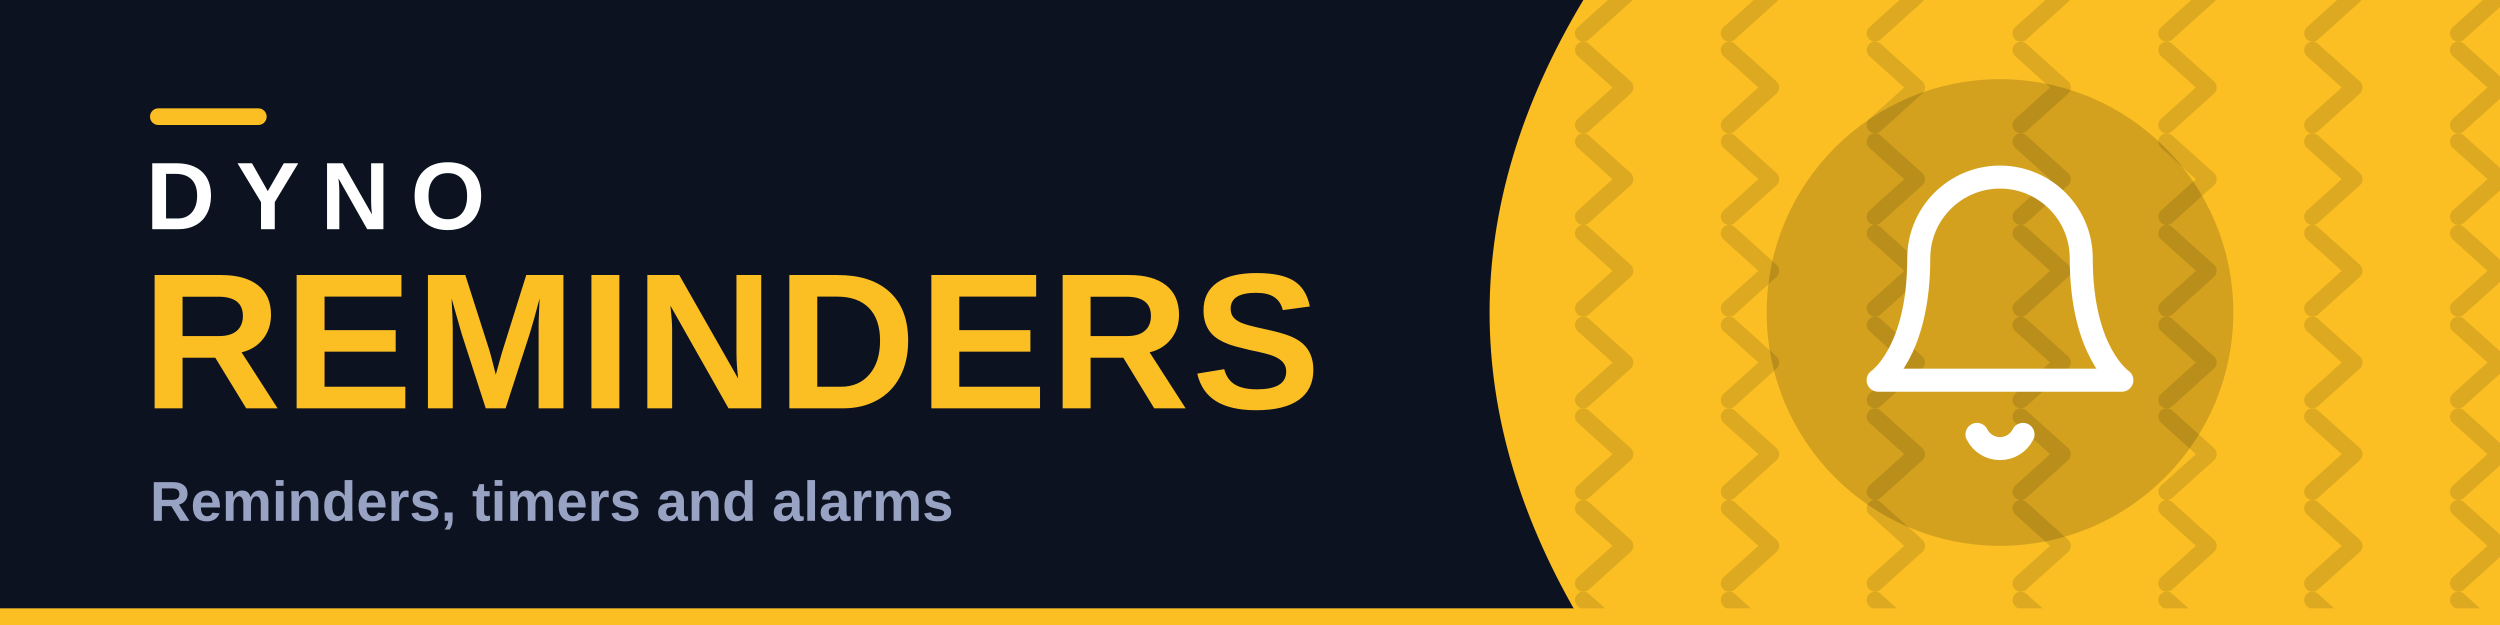
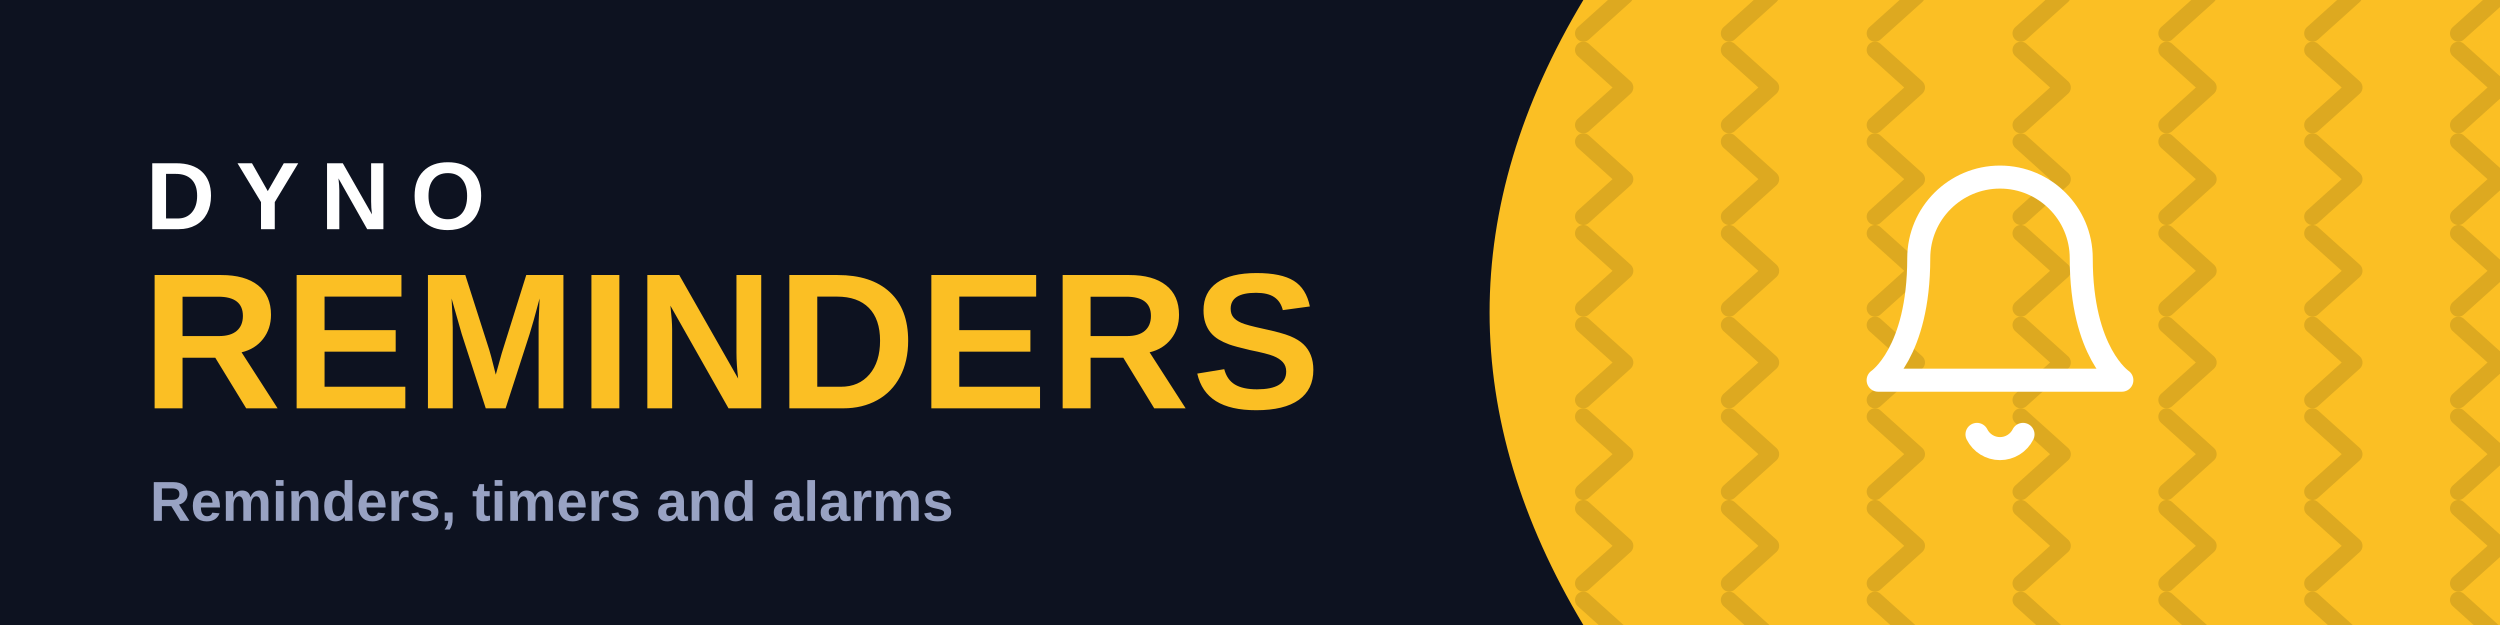
<svg xmlns="http://www.w3.org/2000/svg" width="1200" height="300" viewBox="0 0 1200 300">
  <defs>
    <clipPath id="slab">
      <path d="M760 0H1200V300H760C700 200 700 100 760 0Z" />
    </clipPath>
  </defs>
  <rect width="1200" height="300" fill="#0d1220" />
  <path d="M760 0H1200V300H760C700 200 700 100 760 0Z" fill="#fbbf24" />
  <g clip-path="url(#slab)">
    <g fill="none" stroke="#000" stroke-width="8" stroke-linecap="round" stroke-linejoin="round" opacity=".12">
      <path d="M690 -20l20 18-20 18" />
      <path d="M760 -20l20 18-20 18" />
      <path d="M830 -20l20 18-20 18" />
      <path d="M900 -20l20 18-20 18" />
      <path d="M970 -20l20 18-20 18" />
      <path d="M1040 -20l20 18-20 18" />
      <path d="M1110 -20l20 18-20 18" />
      <path d="M1180 -20l20 18-20 18" />
      <path d="M690 24l20 18-20 18" />
      <path d="M760 24l20 18-20 18" />
      <path d="M830 24l20 18-20 18" />
      <path d="M900 24l20 18-20 18" />
      <path d="M970 24l20 18-20 18" />
      <path d="M1040 24l20 18-20 18" />
      <path d="M1110 24l20 18-20 18" />
      <path d="M1180 24l20 18-20 18" />
      <path d="M690 68l20 18-20 18" />
      <path d="M760 68l20 18-20 18" />
      <path d="M830 68l20 18-20 18" />
      <path d="M900 68l20 18-20 18" />
      <path d="M970 68l20 18-20 18" />
      <path d="M1040 68l20 18-20 18" />
      <path d="M1110 68l20 18-20 18" />
      <path d="M1180 68l20 18-20 18" />
      <path d="M690 112l20 18-20 18" />
      <path d="M760 112l20 18-20 18" />
      <path d="M830 112l20 18-20 18" />
      <path d="M900 112l20 18-20 18" />
      <path d="M970 112l20 18-20 18" />
      <path d="M1040 112l20 18-20 18" />
      <path d="M1110 112l20 18-20 18" />
      <path d="M1180 112l20 18-20 18" />
      <path d="M690 156l20 18-20 18" />
      <path d="M760 156l20 18-20 18" />
      <path d="M830 156l20 18-20 18" />
      <path d="M900 156l20 18-20 18" />
      <path d="M970 156l20 18-20 18" />
      <path d="M1040 156l20 18-20 18" />
      <path d="M1110 156l20 18-20 18" />
      <path d="M1180 156l20 18-20 18" />
      <path d="M690 200l20 18-20 18" />
      <path d="M760 200l20 18-20 18" />
      <path d="M830 200l20 18-20 18" />
      <path d="M900 200l20 18-20 18" />
      <path d="M970 200l20 18-20 18" />
      <path d="M1040 200l20 18-20 18" />
      <path d="M1110 200l20 18-20 18" />
      <path d="M1180 200l20 18-20 18" />
      <path d="M690 244l20 18-20 18" />
      <path d="M760 244l20 18-20 18" />
      <path d="M830 244l20 18-20 18" />
      <path d="M900 244l20 18-20 18" />
      <path d="M970 244l20 18-20 18" />
      <path d="M1040 244l20 18-20 18" />
      <path d="M1110 244l20 18-20 18" />
      <path d="M1180 244l20 18-20 18" />
      <path d="M690 288l20 18-20 18" />
      <path d="M760 288l20 18-20 18" />
      <path d="M830 288l20 18-20 18" />
      <path d="M900 288l20 18-20 18" />
      <path d="M970 288l20 18-20 18" />
      <path d="M1040 288l20 18-20 18" />
      <path d="M1110 288l20 18-20 18" />
      <path d="M1180 288l20 18-20 18" />
      <path d="M690 332l20 18-20 18" />
      <path d="M760 332l20 18-20 18" />
      <path d="M830 332l20 18-20 18" />
      <path d="M900 332l20 18-20 18" />
      <path d="M970 332l20 18-20 18" />
      <path d="M1040 332l20 18-20 18" />
      <path d="M1110 332l20 18-20 18" />
      <path d="M1180 332l20 18-20 18" />
    </g>
  </g>
-   <circle cx="960" cy="150" r="112" fill="#000" opacity=".16" />
  <g transform="translate(882 72) scale(6.5)" fill="none" stroke="#fff" stroke-width="1.7" stroke-linecap="round" stroke-linejoin="round">
    <path d="M6 8a6 6 0 0 1 12 0c0 7 3 9 3 9H3s3-2 3-9M10.3 21a1.9 1.9 0 0 0 3.4 0" />
  </g>
-   <rect x="72" y="52" width="56" height="8" rx="4" fill="#fbbf24" />
  <text x="70" y="110" font-family="'Segoe UI Black', 'Segoe UI', Arial, sans-serif" font-weight="900" font-size="46" letter-spacing="10" fill="#ffffff">DYNO</text>
  <text x="68" y="196" font-family="'Segoe UI Black', 'Segoe UI', Arial, sans-serif" font-weight="900" font-size="93" letter-spacing="1" fill="#fbbf24">REMINDERS</text>
  <text x="72" y="250" font-family="'Segoe UI', Arial, sans-serif" font-weight="600" font-size="27" fill="#98a2c3">Reminders, timers and alarms</text>
-   <rect x="0" y="292" width="1200" height="8" fill="#fbbf24" />
</svg>
